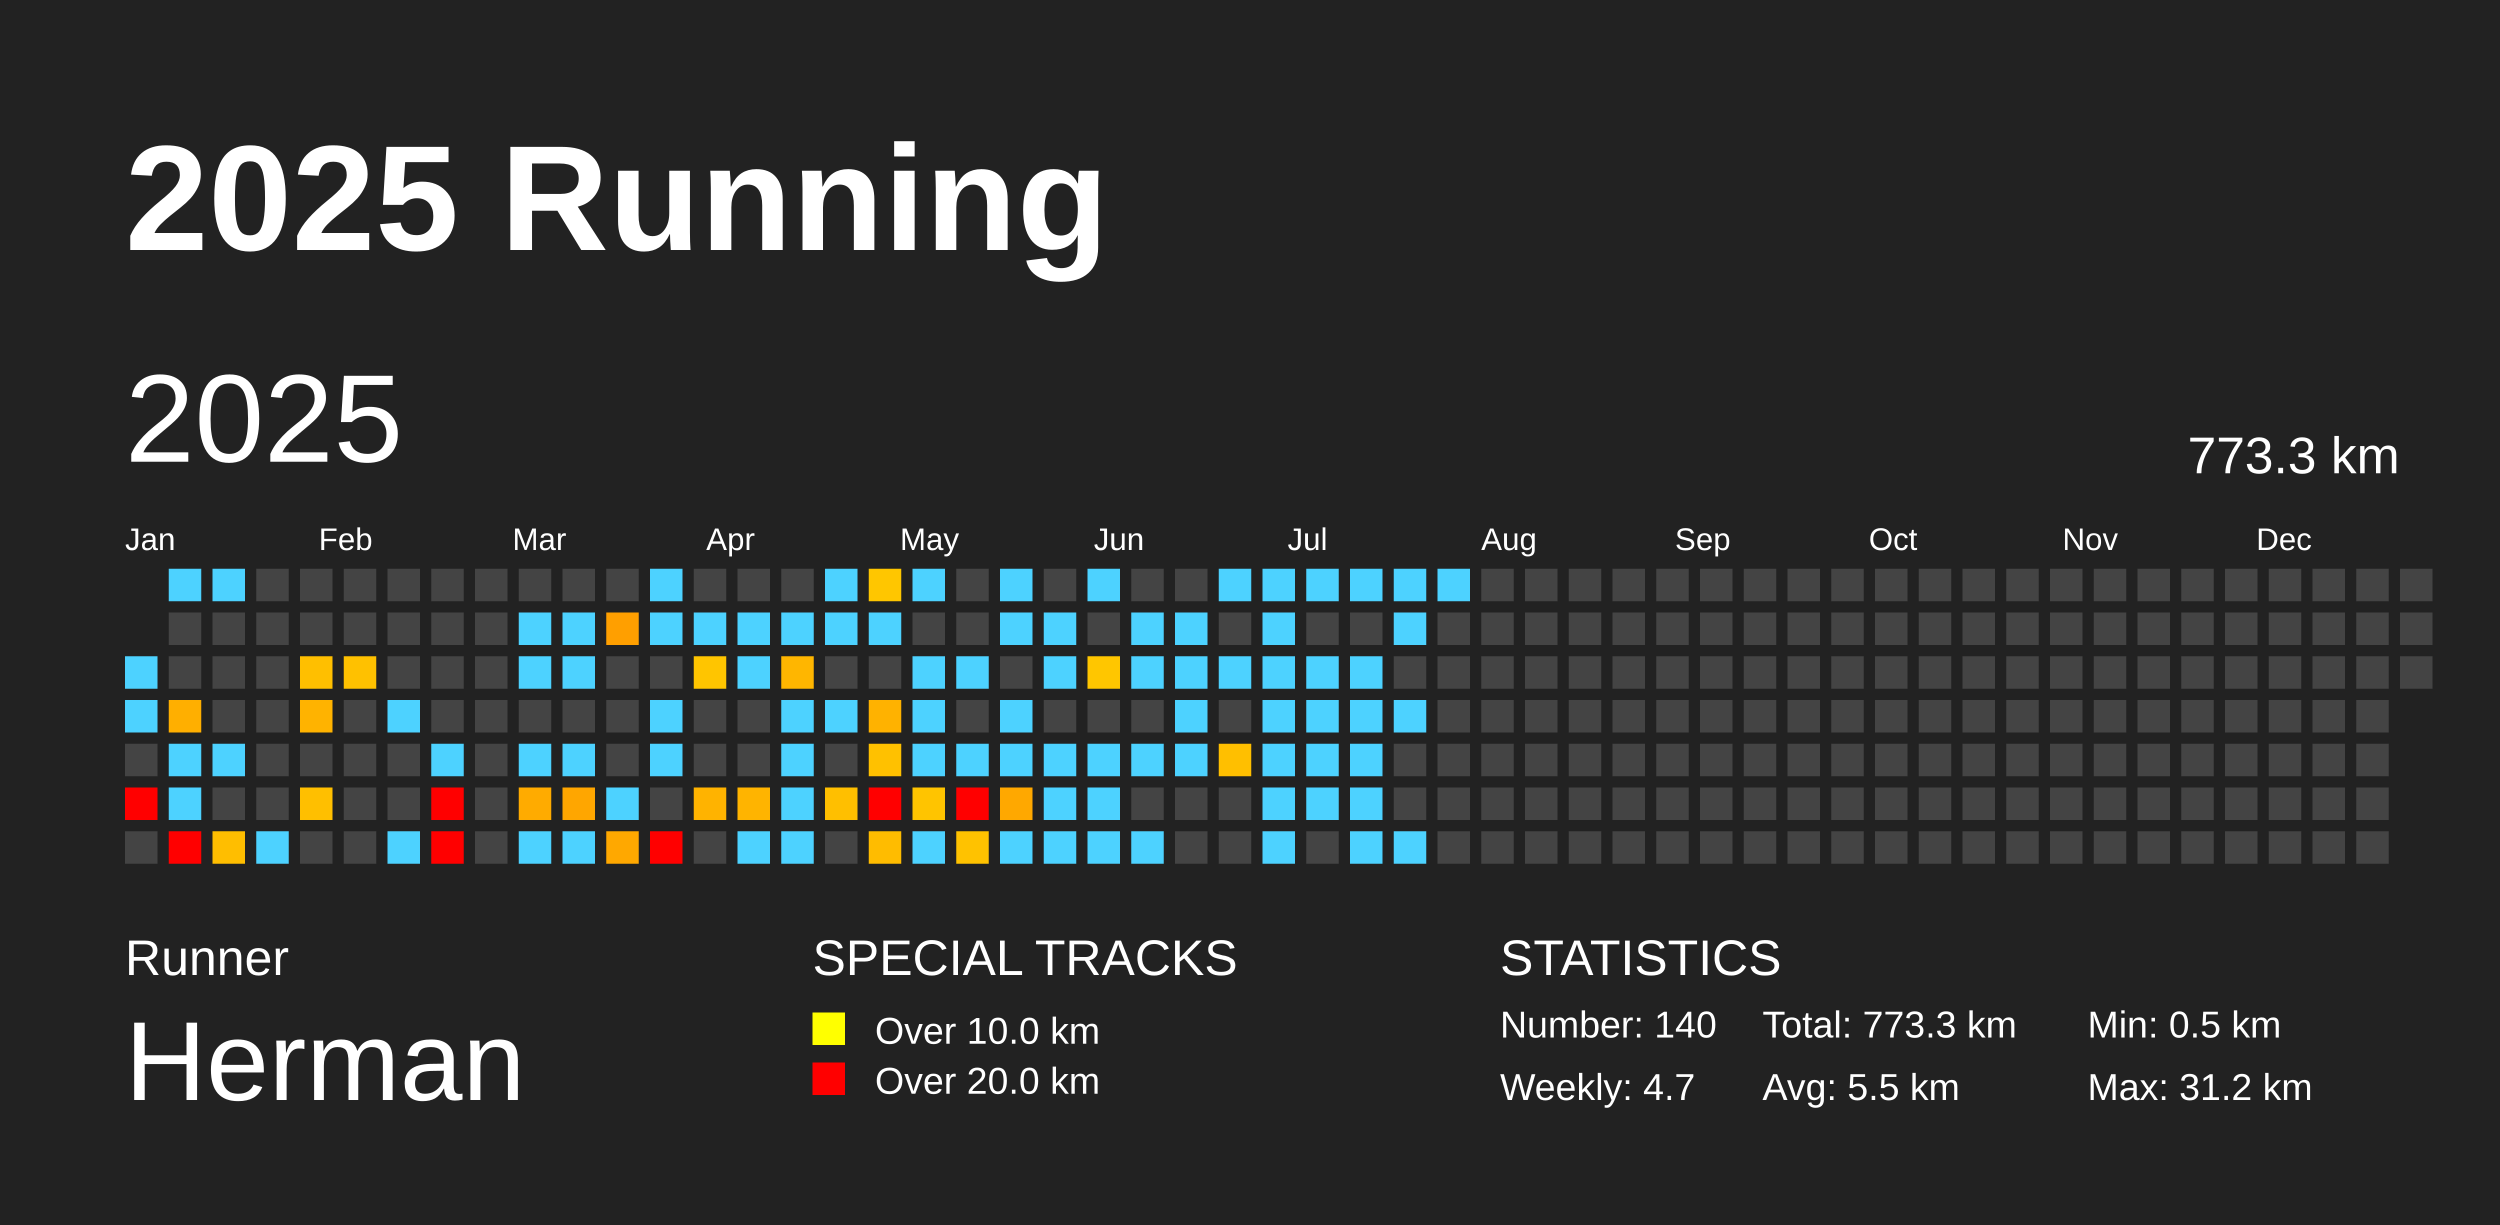
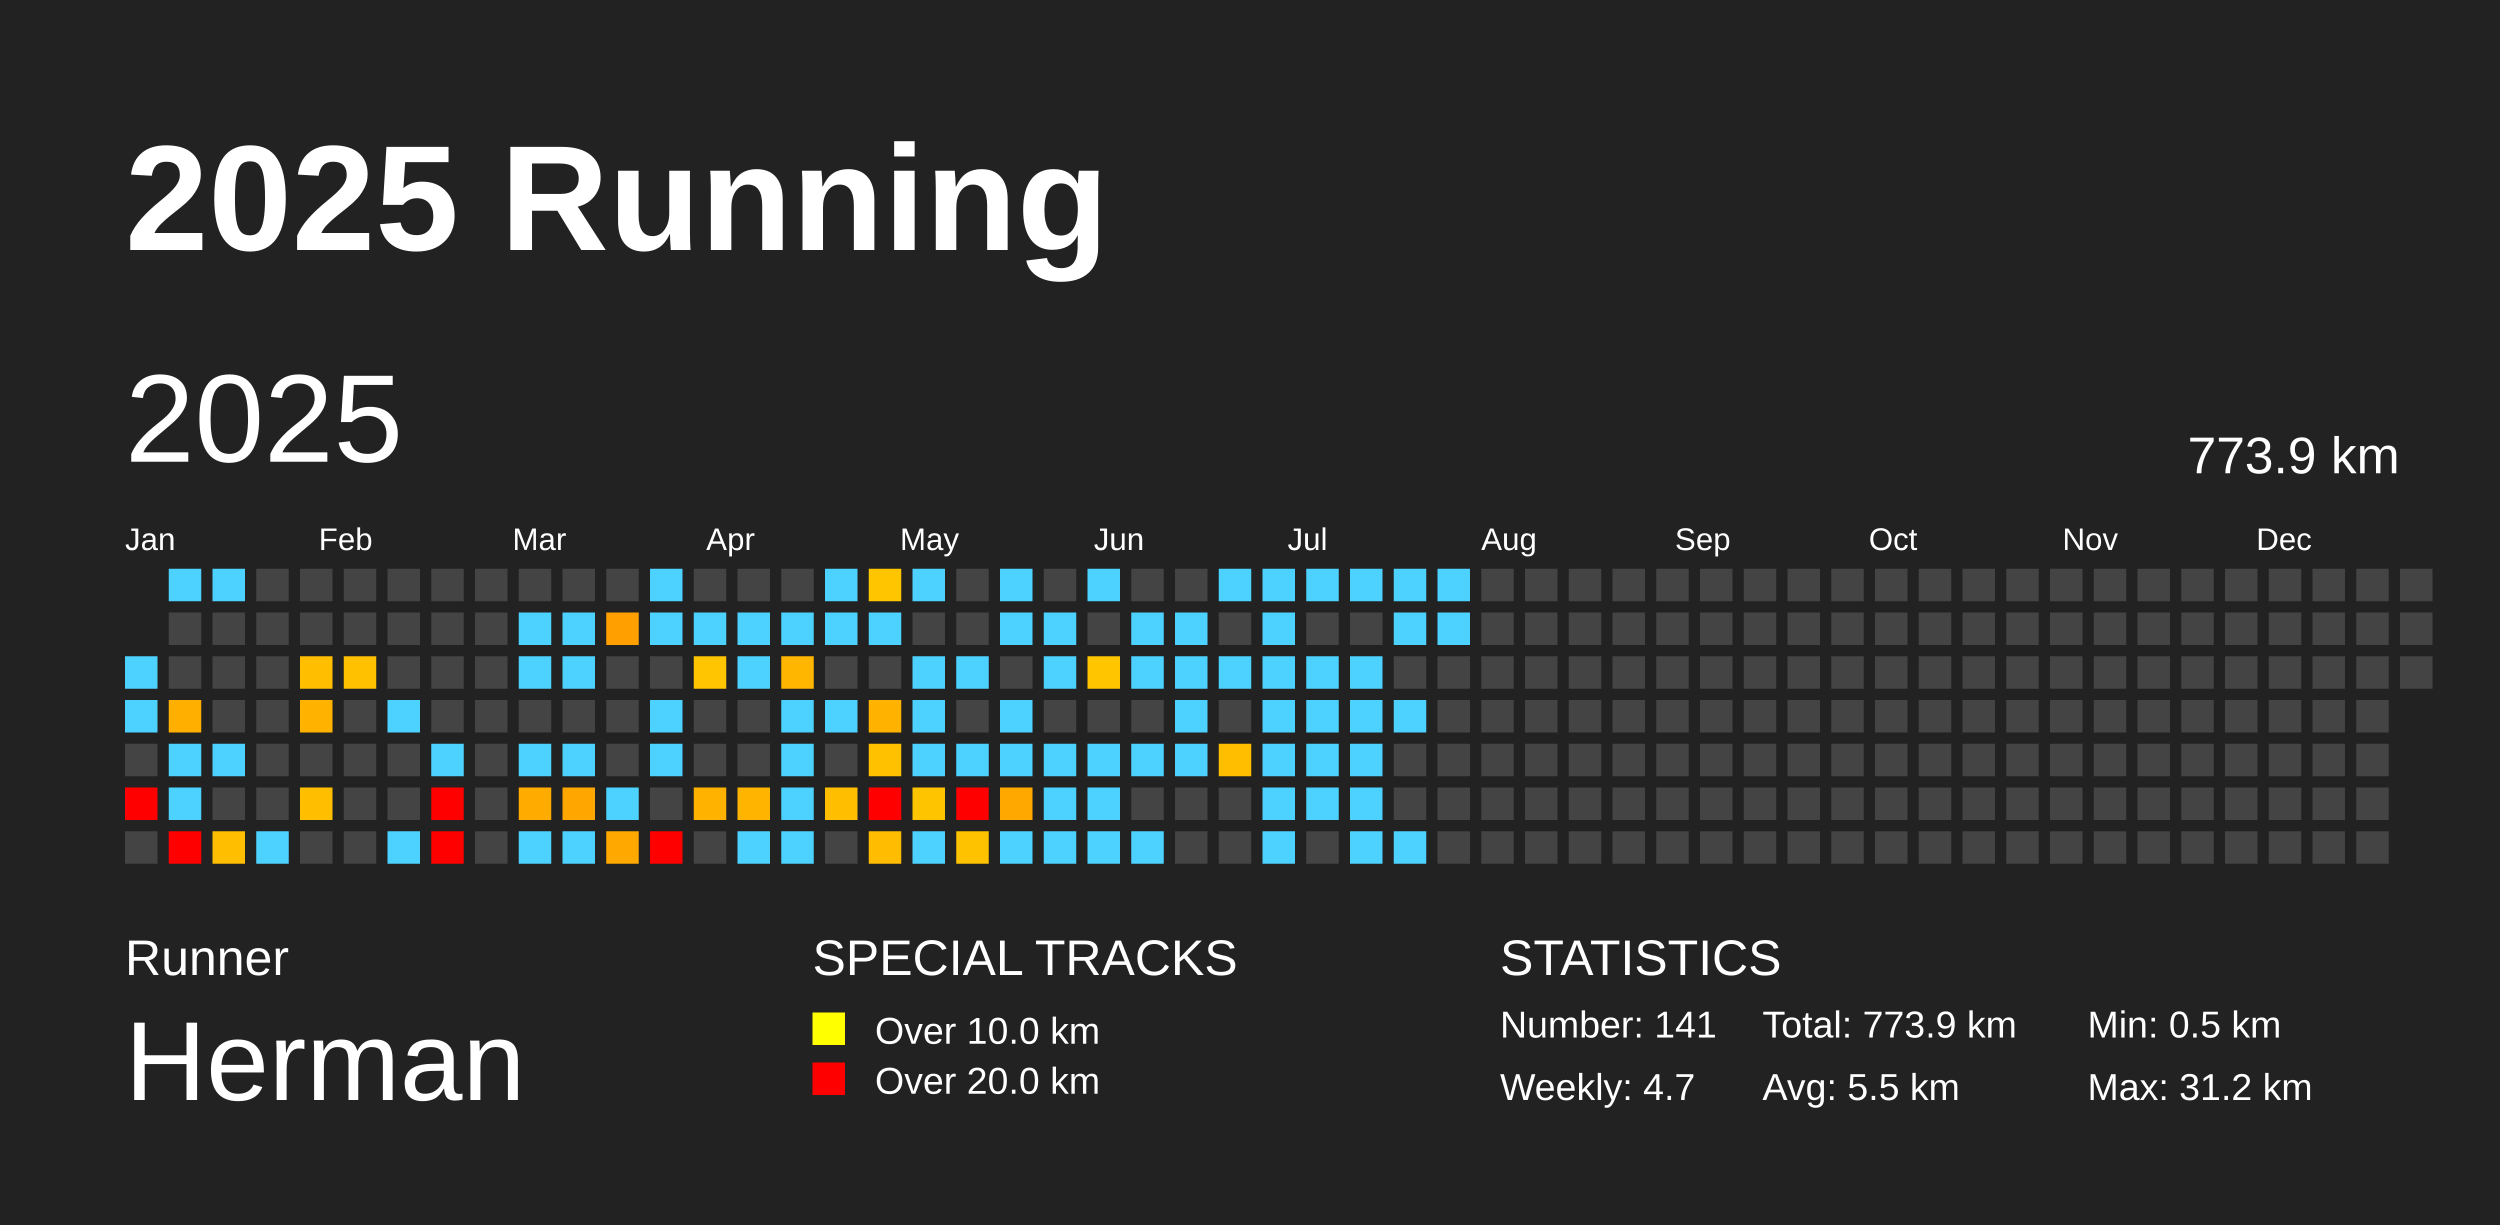
<svg xmlns="http://www.w3.org/2000/svg" baseProfile="full" height="98mm" version="1.1" viewBox="0,0,200,98" width="200mm">
  <defs />
  <rect fill="#222222" height="98" width="200" x="0" y="0" />
  <text fill="#FFFFFF" style="font-size:12px; font-family:Arial; font-weight:bold;" x="10" y="20">2025 Running</text>
  <text fill="#FFFFFF" style="font-size:4px; font-family:Arial" x="10" y="78">Runner</text>
  <text fill="#FFFFFF" style="font-size:9px; font-family:Arial" x="10" y="88">Herman</text>
  <text fill="#FFFFFF" style="font-size:4px; font-family:Arial" x="65" y="78">SPECIAL TRACKS</text>
  <rect fill="yellow" height="2.6" width="2.6" x="65" y="81" />
  <text fill="#FFFFFF" style="font-size:3px; font-family:Arial" x="70" y="83.5">Over 10.0 km</text>
  <rect fill="red" height="2.6" width="2.6" x="65" y="85" />
  <text fill="#FFFFFF" style="font-size:3px; font-family:Arial" x="70" y="87.5">Over 20.0 km</text>
  <text fill="#FFFFFF" style="font-size:4px; font-family:Arial" x="120" y="78">STATISTICS</text>
-   <text fill="#FFFFFF" style="font-size:3px; font-family:Arial" x="120" y="83">Number: 140</text>
+   <text fill="#FFFFFF" style="font-size:3px; font-family:Arial" x="120" y="83">Number: 141</text>
  <text fill="#FFFFFF" style="font-size:3px; font-family:Arial" x="120" y="88">Weekly: 4.7</text>
-   <text fill="#FFFFFF" style="font-size:3px; font-family:Arial" x="141" y="83">Total: 773.3 km</text>
+   <text fill="#FFFFFF" style="font-size:3px; font-family:Arial" x="141" y="83">Total: 773.9 km</text>
  <text fill="#FFFFFF" style="font-size:3px; font-family:Arial" x="141" y="88">Avg: 5.5 km</text>
  <text fill="#FFFFFF" style="font-size:3px; font-family:Arial" x="167" y="83">Min: 0.5 km</text>
  <text fill="#FFFFFF" style="font-size:3px; font-family:Arial" x="167" y="88">Max: 31.2 km</text>
  <text dominant-baseline="hanging" fill="#FFFFFF" style="font-size:10.0px; font-family:Arial;" x="10" y="30">2025</text>
-   <text dominant-baseline="hanging" fill="#FFFFFF" style="font-size:4.125px; font-family:Arial;" x="175" y="35">773.3 km</text>
+   <text dominant-baseline="hanging" fill="#FFFFFF" style="font-size:4.125px; font-family:Arial;" x="175" y="35">773.9 km</text>
  <text fill="#FFFFFF" style="font-size:2.5px; font-family:Arial" x="10.0" y="44">Jan</text>
  <text fill="#FFFFFF" style="font-size:2.5px; font-family:Arial" x="25.5" y="44">Feb</text>
  <text fill="#FFFFFF" style="font-size:2.5px; font-family:Arial" x="41.0" y="44">Mar</text>
  <text fill="#FFFFFF" style="font-size:2.5px; font-family:Arial" x="56.5" y="44">Apr</text>
  <text fill="#FFFFFF" style="font-size:2.5px; font-family:Arial" x="72.0" y="44">May</text>
  <text fill="#FFFFFF" style="font-size:2.5px; font-family:Arial" x="87.5" y="44">Jun</text>
  <text fill="#FFFFFF" style="font-size:2.5px; font-family:Arial" x="103.0" y="44">Jul</text>
  <text fill="#FFFFFF" style="font-size:2.5px; font-family:Arial" x="118.5" y="44">Aug</text>
  <text fill="#FFFFFF" style="font-size:2.5px; font-family:Arial" x="134.0" y="44">Sep</text>
  <text fill="#FFFFFF" style="font-size:2.5px; font-family:Arial" x="149.5" y="44">Oct</text>
  <text fill="#FFFFFF" style="font-size:2.5px; font-family:Arial" x="165.0" y="44">Nov</text>
  <text fill="#FFFFFF" style="font-size:2.5px; font-family:Arial" x="180.5" y="44">Dec</text>
  <rect fill="#4dd2ff" height="2.6" width="2.6" x="10.0" y="52.5" />
  <rect fill="#4dd2ff" height="2.6" width="2.6" x="10.0" y="56.0" />
  <rect fill="#444444" height="2.6" width="2.6" x="10.0" y="59.5" />
  <rect fill="red" height="2.6" width="2.6" x="10.0" y="63.0" />
  <rect fill="#444444" height="2.6" width="2.6" x="10.0" y="66.5" />
  <rect fill="#4dd2ff" height="2.6" width="2.6" x="13.5" y="45.5" />
  <rect fill="#444444" height="2.6" width="2.6" x="13.5" y="49.0" />
  <rect fill="#444444" height="2.6" width="2.6" x="13.5" y="52.5" />
  <rect fill="#ffaf00" height="2.6" width="2.6" x="13.5" y="56.0" />
  <rect fill="#4dd2ff" height="2.6" width="2.6" x="13.5" y="59.5" />
  <rect fill="#4dd2ff" height="2.6" width="2.6" x="13.5" y="63.0" />
  <rect fill="red" height="2.6" width="2.6" x="13.5" y="66.5" />
  <rect fill="#4dd2ff" height="2.6" width="2.6" x="17.0" y="45.5" />
  <rect fill="#444444" height="2.6" width="2.6" x="17.0" y="49.0" />
  <rect fill="#444444" height="2.6" width="2.6" x="17.0" y="52.5" />
  <rect fill="#444444" height="2.6" width="2.6" x="17.0" y="56.0" />
  <rect fill="#4dd2ff" height="2.6" width="2.6" x="17.0" y="59.5" />
  <rect fill="#444444" height="2.6" width="2.6" x="17.0" y="63.0" />
  <rect fill="#ffbe00" height="2.6" width="2.6" x="17.0" y="66.5" />
  <rect fill="#444444" height="2.6" width="2.6" x="20.5" y="45.5" />
  <rect fill="#444444" height="2.6" width="2.6" x="20.5" y="49.0" />
  <rect fill="#444444" height="2.6" width="2.6" x="20.5" y="52.5" />
  <rect fill="#444444" height="2.6" width="2.6" x="20.5" y="56.0" />
  <rect fill="#444444" height="2.6" width="2.6" x="20.5" y="59.5" />
  <rect fill="#444444" height="2.6" width="2.6" x="20.5" y="63.0" />
  <rect fill="#4dd2ff" height="2.6" width="2.6" x="20.5" y="66.5" />
  <rect fill="#444444" height="2.6" width="2.6" x="24.0" y="45.5" />
  <rect fill="#444444" height="2.6" width="2.6" x="24.0" y="49.0" />
  <rect fill="#ffbf00" height="2.6" width="2.6" x="24.0" y="52.5" />
  <rect fill="#ffb300" height="2.6" width="2.6" x="24.0" y="56.0" />
  <rect fill="#444444" height="2.6" width="2.6" x="24.0" y="59.5" />
  <rect fill="#ffbf00" height="2.6" width="2.6" x="24.0" y="63.0" />
  <rect fill="#444444" height="2.6" width="2.6" x="24.0" y="66.5" />
  <rect fill="#444444" height="2.6" width="2.6" x="27.5" y="45.5" />
  <rect fill="#444444" height="2.6" width="2.6" x="27.5" y="49.0" />
  <rect fill="#ffc100" height="2.6" width="2.6" x="27.5" y="52.5" />
  <rect fill="#444444" height="2.6" width="2.6" x="27.5" y="56.0" />
  <rect fill="#444444" height="2.6" width="2.6" x="27.5" y="59.5" />
  <rect fill="#444444" height="2.6" width="2.6" x="27.5" y="63.0" />
  <rect fill="#444444" height="2.6" width="2.6" x="27.5" y="66.5" />
  <rect fill="#444444" height="2.6" width="2.6" x="31.0" y="45.5" />
  <rect fill="#444444" height="2.6" width="2.6" x="31.0" y="49.0" />
  <rect fill="#444444" height="2.6" width="2.6" x="31.0" y="52.5" />
  <rect fill="#4dd2ff" height="2.6" width="2.6" x="31.0" y="56.0" />
  <rect fill="#444444" height="2.6" width="2.6" x="31.0" y="59.5" />
  <rect fill="#444444" height="2.6" width="2.6" x="31.0" y="63.0" />
  <rect fill="#4dd2ff" height="2.6" width="2.6" x="31.0" y="66.5" />
  <rect fill="#444444" height="2.6" width="2.6" x="34.5" y="45.5" />
  <rect fill="#444444" height="2.6" width="2.6" x="34.5" y="49.0" />
  <rect fill="#444444" height="2.6" width="2.6" x="34.5" y="52.5" />
  <rect fill="#444444" height="2.6" width="2.6" x="34.5" y="56.0" />
  <rect fill="#4dd2ff" height="2.6" width="2.6" x="34.5" y="59.5" />
  <rect fill="red" height="2.6" width="2.6" x="34.5" y="63.0" />
  <rect fill="red" height="2.6" width="2.6" x="34.5" y="66.5" />
  <rect fill="#444444" height="2.6" width="2.6" x="38.0" y="45.5" />
  <rect fill="#444444" height="2.6" width="2.6" x="38.0" y="49.0" />
  <rect fill="#444444" height="2.6" width="2.6" x="38.0" y="52.5" />
  <rect fill="#444444" height="2.6" width="2.6" x="38.0" y="56.0" />
  <rect fill="#444444" height="2.6" width="2.6" x="38.0" y="59.5" />
  <rect fill="#444444" height="2.6" width="2.6" x="38.0" y="63.0" />
  <rect fill="#444444" height="2.6" width="2.6" x="38.0" y="66.5" />
  <rect fill="#444444" height="2.6" width="2.6" x="41.5" y="45.5" />
  <rect fill="#4dd2ff" height="2.6" width="2.6" x="41.5" y="49.0" />
  <rect fill="#4dd2ff" height="2.6" width="2.6" x="41.5" y="52.5" />
  <rect fill="#444444" height="2.6" width="2.6" x="41.5" y="56.0" />
  <rect fill="#4dd2ff" height="2.6" width="2.6" x="41.5" y="59.5" />
  <rect fill="#ffab00" height="2.6" width="2.6" x="41.5" y="63.0" />
  <rect fill="#4dd2ff" height="2.6" width="2.6" x="41.5" y="66.5" />
  <rect fill="#444444" height="2.6" width="2.6" x="45.0" y="45.5" />
  <rect fill="#4dd2ff" height="2.6" width="2.6" x="45.0" y="49.0" />
  <rect fill="#4dd2ff" height="2.6" width="2.6" x="45.0" y="52.5" />
  <rect fill="#444444" height="2.6" width="2.6" x="45.0" y="56.0" />
  <rect fill="#4dd2ff" height="2.6" width="2.6" x="45.0" y="59.5" />
  <rect fill="#ffa600" height="2.6" width="2.6" x="45.0" y="63.0" />
  <rect fill="#4dd2ff" height="2.6" width="2.6" x="45.0" y="66.5" />
  <rect fill="#444444" height="2.6" width="2.6" x="48.5" y="45.5" />
  <rect fill="#ff9f00" height="2.6" width="2.6" x="48.5" y="49.0" />
  <rect fill="#444444" height="2.6" width="2.6" x="48.5" y="52.5" />
  <rect fill="#444444" height="2.6" width="2.6" x="48.5" y="56.0" />
  <rect fill="#444444" height="2.6" width="2.6" x="48.5" y="59.5" />
  <rect fill="#4dd2ff" height="2.6" width="2.6" x="48.5" y="63.0" />
  <rect fill="#ffa800" height="2.6" width="2.6" x="48.5" y="66.5" />
  <rect fill="#4dd2ff" height="2.6" width="2.6" x="52.0" y="45.5" />
  <rect fill="#4dd2ff" height="2.6" width="2.6" x="52.0" y="49.0" />
  <rect fill="#444444" height="2.6" width="2.6" x="52.0" y="52.5" />
  <rect fill="#4dd2ff" height="2.6" width="2.6" x="52.0" y="56.0" />
  <rect fill="#4dd2ff" height="2.6" width="2.6" x="52.0" y="59.5" />
  <rect fill="#444444" height="2.6" width="2.6" x="52.0" y="63.0" />
  <rect fill="red" height="2.6" width="2.6" x="52.0" y="66.5" />
  <rect fill="#444444" height="2.6" width="2.6" x="55.5" y="45.5" />
  <rect fill="#4dd2ff" height="2.6" width="2.6" x="55.5" y="49.0" />
  <rect fill="#ffc500" height="2.6" width="2.6" x="55.5" y="52.5" />
  <rect fill="#444444" height="2.6" width="2.6" x="55.5" y="56.0" />
  <rect fill="#444444" height="2.6" width="2.6" x="55.5" y="59.5" />
  <rect fill="#ffb300" height="2.6" width="2.6" x="55.5" y="63.0" />
  <rect fill="#444444" height="2.6" width="2.6" x="55.5" y="66.5" />
  <rect fill="#444444" height="2.6" width="2.6" x="59.0" y="45.5" />
  <rect fill="#4dd2ff" height="2.6" width="2.6" x="59.0" y="49.0" />
  <rect fill="#4dd2ff" height="2.6" width="2.6" x="59.0" y="52.5" />
  <rect fill="#444444" height="2.6" width="2.6" x="59.0" y="56.0" />
  <rect fill="#444444" height="2.6" width="2.6" x="59.0" y="59.5" />
  <rect fill="#ffb400" height="2.6" width="2.6" x="59.0" y="63.0" />
  <rect fill="#4dd2ff" height="2.6" width="2.6" x="59.0" y="66.5" />
  <rect fill="#444444" height="2.6" width="2.6" x="62.5" y="45.5" />
  <rect fill="#4dd2ff" height="2.6" width="2.6" x="62.5" y="49.0" />
  <rect fill="#ffb600" height="2.6" width="2.6" x="62.5" y="52.5" />
  <rect fill="#4dd2ff" height="2.6" width="2.6" x="62.5" y="56.0" />
  <rect fill="#4dd2ff" height="2.6" width="2.6" x="62.5" y="59.5" />
  <rect fill="#4dd2ff" height="2.6" width="2.6" x="62.5" y="63.0" />
  <rect fill="#4dd2ff" height="2.6" width="2.6" x="62.5" y="66.5" />
  <rect fill="#4dd2ff" height="2.6" width="2.6" x="66.0" y="45.5" />
  <rect fill="#4dd2ff" height="2.6" width="2.6" x="66.0" y="49.0" />
  <rect fill="#444444" height="2.6" width="2.6" x="66.0" y="52.5" />
  <rect fill="#4dd2ff" height="2.6" width="2.6" x="66.0" y="56.0" />
  <rect fill="#444444" height="2.6" width="2.6" x="66.0" y="59.5" />
  <rect fill="#ffbf00" height="2.6" width="2.6" x="66.0" y="63.0" />
  <rect fill="#444444" height="2.6" width="2.6" x="66.0" y="66.5" />
  <rect fill="#ffc600" height="2.6" width="2.6" x="69.5" y="45.5" />
  <rect fill="#4dd2ff" height="2.6" width="2.6" x="69.5" y="49.0" />
  <rect fill="#444444" height="2.6" width="2.6" x="69.5" y="52.5" />
  <rect fill="#ffb200" height="2.6" width="2.6" x="69.5" y="56.0" />
  <rect fill="#ffc100" height="2.6" width="2.6" x="69.5" y="59.5" />
  <rect fill="red" height="2.6" width="2.6" x="69.5" y="63.0" />
  <rect fill="#ffbc00" height="2.6" width="2.6" x="69.5" y="66.5" />
  <rect fill="#4dd2ff" height="2.6" width="2.6" x="73.0" y="45.5" />
  <rect fill="#444444" height="2.6" width="2.6" x="73.0" y="49.0" />
  <rect fill="#4dd2ff" height="2.6" width="2.6" x="73.0" y="52.5" />
  <rect fill="#4dd2ff" height="2.6" width="2.6" x="73.0" y="56.0" />
  <rect fill="#4dd2ff" height="2.6" width="2.6" x="73.0" y="59.5" />
  <rect fill="#ffc400" height="2.6" width="2.6" x="73.0" y="63.0" />
  <rect fill="#4dd2ff" height="2.6" width="2.6" x="73.0" y="66.5" />
  <rect fill="#444444" height="2.6" width="2.6" x="76.5" y="45.5" />
  <rect fill="#444444" height="2.6" width="2.6" x="76.5" y="49.0" />
  <rect fill="#4dd2ff" height="2.6" width="2.6" x="76.5" y="52.5" />
  <rect fill="#444444" height="2.6" width="2.6" x="76.5" y="56.0" />
  <rect fill="#4dd2ff" height="2.6" width="2.6" x="76.5" y="59.5" />
  <rect fill="red" height="2.6" width="2.6" x="76.5" y="63.0" />
  <rect fill="#ffc200" height="2.6" width="2.6" x="76.5" y="66.5" />
  <rect fill="#4dd2ff" height="2.6" width="2.6" x="80.0" y="45.5" />
  <rect fill="#4dd2ff" height="2.6" width="2.6" x="80.0" y="49.0" />
  <rect fill="#444444" height="2.6" width="2.6" x="80.0" y="52.5" />
  <rect fill="#4dd2ff" height="2.6" width="2.6" x="80.0" y="56.0" />
  <rect fill="#4dd2ff" height="2.6" width="2.6" x="80.0" y="59.5" />
  <rect fill="#ffa800" height="2.6" width="2.6" x="80.0" y="63.0" />
  <rect fill="#4dd2ff" height="2.6" width="2.6" x="80.0" y="66.5" />
  <rect fill="#444444" height="2.6" width="2.6" x="83.5" y="45.5" />
  <rect fill="#4dd2ff" height="2.6" width="2.6" x="83.5" y="49.0" />
  <rect fill="#4dd2ff" height="2.6" width="2.6" x="83.5" y="52.5" />
  <rect fill="#444444" height="2.6" width="2.6" x="83.5" y="56.0" />
  <rect fill="#4dd2ff" height="2.6" width="2.6" x="83.5" y="59.5" />
  <rect fill="#4dd2ff" height="2.6" width="2.6" x="83.5" y="63.0" />
  <rect fill="#4dd2ff" height="2.6" width="2.6" x="83.5" y="66.5" />
  <rect fill="#4dd2ff" height="2.6" width="2.6" x="87.0" y="45.5" />
  <rect fill="#444444" height="2.6" width="2.6" x="87.0" y="49.0" />
  <rect fill="#ffc600" height="2.6" width="2.6" x="87.0" y="52.5" />
  <rect fill="#444444" height="2.6" width="2.6" x="87.0" y="56.0" />
  <rect fill="#4dd2ff" height="2.6" width="2.6" x="87.0" y="59.5" />
  <rect fill="#4dd2ff" height="2.6" width="2.6" x="87.0" y="63.0" />
  <rect fill="#4dd2ff" height="2.6" width="2.6" x="87.0" y="66.5" />
  <rect fill="#444444" height="2.6" width="2.6" x="90.5" y="45.5" />
  <rect fill="#4dd2ff" height="2.6" width="2.6" x="90.5" y="49.0" />
  <rect fill="#4dd2ff" height="2.6" width="2.6" x="90.5" y="52.5" />
  <rect fill="#444444" height="2.6" width="2.6" x="90.5" y="56.0" />
  <rect fill="#4dd2ff" height="2.6" width="2.6" x="90.5" y="59.5" />
  <rect fill="#444444" height="2.6" width="2.6" x="90.5" y="63.0" />
  <rect fill="#4dd2ff" height="2.6" width="2.6" x="90.5" y="66.5" />
  <rect fill="#444444" height="2.6" width="2.6" x="94.0" y="45.5" />
  <rect fill="#4dd2ff" height="2.6" width="2.6" x="94.0" y="49.0" />
  <rect fill="#4dd2ff" height="2.6" width="2.6" x="94.0" y="52.5" />
  <rect fill="#4dd2ff" height="2.6" width="2.6" x="94.0" y="56.0" />
  <rect fill="#4dd2ff" height="2.6" width="2.6" x="94.0" y="59.5" />
  <rect fill="#444444" height="2.6" width="2.6" x="94.0" y="63.0" />
  <rect fill="#444444" height="2.6" width="2.6" x="94.0" y="66.5" />
  <rect fill="#4dd2ff" height="2.6" width="2.6" x="97.5" y="45.5" />
  <rect fill="#444444" height="2.6" width="2.6" x="97.5" y="49.0" />
  <rect fill="#4dd2ff" height="2.6" width="2.6" x="97.5" y="52.5" />
  <rect fill="#444444" height="2.6" width="2.6" x="97.5" y="56.0" />
  <rect fill="#ffbf00" height="2.6" width="2.6" x="97.5" y="59.5" />
  <rect fill="#444444" height="2.6" width="2.6" x="97.5" y="63.0" />
  <rect fill="#444444" height="2.6" width="2.6" x="97.5" y="66.5" />
  <rect fill="#4dd2ff" height="2.6" width="2.6" x="101.0" y="45.5" />
  <rect fill="#4dd2ff" height="2.6" width="2.6" x="101.0" y="49.0" />
  <rect fill="#4dd2ff" height="2.6" width="2.6" x="101.0" y="52.5" />
  <rect fill="#4dd2ff" height="2.6" width="2.6" x="101.0" y="56.0" />
  <rect fill="#4dd2ff" height="2.6" width="2.6" x="101.0" y="59.5" />
  <rect fill="#4dd2ff" height="2.6" width="2.6" x="101.0" y="63.0" />
  <rect fill="#4dd2ff" height="2.6" width="2.6" x="101.0" y="66.5" />
  <rect fill="#4dd2ff" height="2.6" width="2.6" x="104.5" y="45.5" />
  <rect fill="#444444" height="2.6" width="2.6" x="104.5" y="49.0" />
  <rect fill="#4dd2ff" height="2.6" width="2.6" x="104.5" y="52.5" />
  <rect fill="#4dd2ff" height="2.6" width="2.6" x="104.5" y="56.0" />
  <rect fill="#4dd2ff" height="2.6" width="2.6" x="104.5" y="59.5" />
  <rect fill="#4dd2ff" height="2.6" width="2.6" x="104.5" y="63.0" />
  <rect fill="#444444" height="2.6" width="2.6" x="104.5" y="66.5" />
  <rect fill="#4dd2ff" height="2.6" width="2.6" x="108.0" y="45.5" />
  <rect fill="#444444" height="2.6" width="2.6" x="108.0" y="49.0" />
  <rect fill="#4dd2ff" height="2.6" width="2.6" x="108.0" y="52.5" />
  <rect fill="#4dd2ff" height="2.6" width="2.6" x="108.0" y="56.0" />
  <rect fill="#4dd2ff" height="2.6" width="2.6" x="108.0" y="59.5" />
  <rect fill="#4dd2ff" height="2.6" width="2.6" x="108.0" y="63.0" />
  <rect fill="#4dd2ff" height="2.6" width="2.6" x="108.0" y="66.5" />
  <rect fill="#4dd2ff" height="2.6" width="2.6" x="111.5" y="45.5" />
  <rect fill="#4dd2ff" height="2.6" width="2.6" x="111.5" y="49.0" />
  <rect fill="#444444" height="2.6" width="2.6" x="111.5" y="52.5" />
  <rect fill="#4dd2ff" height="2.6" width="2.6" x="111.5" y="56.0" />
  <rect fill="#444444" height="2.6" width="2.6" x="111.5" y="59.5" />
  <rect fill="#444444" height="2.6" width="2.6" x="111.5" y="63.0" />
  <rect fill="#4dd2ff" height="2.6" width="2.6" x="111.5" y="66.5" />
  <rect fill="#4dd2ff" height="2.6" width="2.6" x="115.0" y="45.5" />
-   <rect fill="#444444" height="2.6" width="2.6" x="115.0" y="49.0" />
+   <rect fill="#4dd2ff" height="2.6" width="2.6" x="115.0" y="49.0" />
  <rect fill="#444444" height="2.6" width="2.6" x="115.0" y="52.5" />
  <rect fill="#444444" height="2.6" width="2.6" x="115.0" y="56.0" />
  <rect fill="#444444" height="2.6" width="2.6" x="115.0" y="59.5" />
  <rect fill="#444444" height="2.6" width="2.6" x="115.0" y="63.0" />
  <rect fill="#444444" height="2.6" width="2.6" x="115.0" y="66.5" />
  <rect fill="#444444" height="2.6" width="2.6" x="118.5" y="45.5" />
  <rect fill="#444444" height="2.6" width="2.6" x="118.5" y="49.0" />
  <rect fill="#444444" height="2.6" width="2.6" x="118.5" y="52.5" />
  <rect fill="#444444" height="2.6" width="2.6" x="118.5" y="56.0" />
  <rect fill="#444444" height="2.6" width="2.6" x="118.5" y="59.5" />
  <rect fill="#444444" height="2.6" width="2.6" x="118.5" y="63.0" />
  <rect fill="#444444" height="2.6" width="2.6" x="118.5" y="66.5" />
  <rect fill="#444444" height="2.6" width="2.6" x="122.0" y="45.5" />
  <rect fill="#444444" height="2.6" width="2.6" x="122.0" y="49.0" />
  <rect fill="#444444" height="2.6" width="2.6" x="122.0" y="52.5" />
  <rect fill="#444444" height="2.6" width="2.6" x="122.0" y="56.0" />
  <rect fill="#444444" height="2.6" width="2.6" x="122.0" y="59.5" />
  <rect fill="#444444" height="2.6" width="2.6" x="122.0" y="63.0" />
  <rect fill="#444444" height="2.6" width="2.6" x="122.0" y="66.5" />
  <rect fill="#444444" height="2.6" width="2.6" x="125.5" y="45.5" />
  <rect fill="#444444" height="2.6" width="2.6" x="125.5" y="49.0" />
  <rect fill="#444444" height="2.6" width="2.6" x="125.5" y="52.5" />
  <rect fill="#444444" height="2.6" width="2.6" x="125.5" y="56.0" />
  <rect fill="#444444" height="2.6" width="2.6" x="125.5" y="59.5" />
  <rect fill="#444444" height="2.6" width="2.6" x="125.5" y="63.0" />
  <rect fill="#444444" height="2.6" width="2.6" x="125.5" y="66.5" />
  <rect fill="#444444" height="2.6" width="2.6" x="129.0" y="45.5" />
  <rect fill="#444444" height="2.6" width="2.6" x="129.0" y="49.0" />
  <rect fill="#444444" height="2.6" width="2.6" x="129.0" y="52.5" />
  <rect fill="#444444" height="2.6" width="2.6" x="129.0" y="56.0" />
  <rect fill="#444444" height="2.6" width="2.6" x="129.0" y="59.5" />
  <rect fill="#444444" height="2.6" width="2.6" x="129.0" y="63.0" />
  <rect fill="#444444" height="2.6" width="2.6" x="129.0" y="66.5" />
  <rect fill="#444444" height="2.6" width="2.6" x="132.5" y="45.5" />
  <rect fill="#444444" height="2.6" width="2.6" x="132.5" y="49.0" />
  <rect fill="#444444" height="2.6" width="2.6" x="132.5" y="52.5" />
  <rect fill="#444444" height="2.6" width="2.6" x="132.5" y="56.0" />
  <rect fill="#444444" height="2.6" width="2.6" x="132.5" y="59.5" />
  <rect fill="#444444" height="2.6" width="2.6" x="132.5" y="63.0" />
  <rect fill="#444444" height="2.6" width="2.6" x="132.5" y="66.5" />
  <rect fill="#444444" height="2.6" width="2.6" x="136.0" y="45.5" />
  <rect fill="#444444" height="2.6" width="2.6" x="136.0" y="49.0" />
  <rect fill="#444444" height="2.6" width="2.6" x="136.0" y="52.5" />
  <rect fill="#444444" height="2.6" width="2.6" x="136.0" y="56.0" />
  <rect fill="#444444" height="2.6" width="2.6" x="136.0" y="59.5" />
  <rect fill="#444444" height="2.6" width="2.6" x="136.0" y="63.0" />
  <rect fill="#444444" height="2.6" width="2.6" x="136.0" y="66.5" />
  <rect fill="#444444" height="2.6" width="2.6" x="139.5" y="45.5" />
  <rect fill="#444444" height="2.6" width="2.6" x="139.5" y="49.0" />
  <rect fill="#444444" height="2.6" width="2.6" x="139.5" y="52.5" />
  <rect fill="#444444" height="2.6" width="2.6" x="139.5" y="56.0" />
  <rect fill="#444444" height="2.6" width="2.6" x="139.5" y="59.5" />
  <rect fill="#444444" height="2.6" width="2.6" x="139.5" y="63.0" />
  <rect fill="#444444" height="2.6" width="2.6" x="139.5" y="66.5" />
  <rect fill="#444444" height="2.6" width="2.6" x="143.0" y="45.5" />
  <rect fill="#444444" height="2.6" width="2.6" x="143.0" y="49.0" />
  <rect fill="#444444" height="2.6" width="2.6" x="143.0" y="52.5" />
  <rect fill="#444444" height="2.6" width="2.6" x="143.0" y="56.0" />
  <rect fill="#444444" height="2.6" width="2.6" x="143.0" y="59.5" />
  <rect fill="#444444" height="2.6" width="2.6" x="143.0" y="63.0" />
  <rect fill="#444444" height="2.6" width="2.6" x="143.0" y="66.5" />
  <rect fill="#444444" height="2.6" width="2.6" x="146.5" y="45.5" />
  <rect fill="#444444" height="2.6" width="2.6" x="146.5" y="49.0" />
  <rect fill="#444444" height="2.6" width="2.6" x="146.5" y="52.5" />
  <rect fill="#444444" height="2.6" width="2.6" x="146.5" y="56.0" />
  <rect fill="#444444" height="2.6" width="2.6" x="146.5" y="59.5" />
  <rect fill="#444444" height="2.6" width="2.6" x="146.5" y="63.0" />
  <rect fill="#444444" height="2.6" width="2.6" x="146.5" y="66.5" />
  <rect fill="#444444" height="2.6" width="2.6" x="150.0" y="45.5" />
  <rect fill="#444444" height="2.6" width="2.6" x="150.0" y="49.0" />
  <rect fill="#444444" height="2.6" width="2.6" x="150.0" y="52.5" />
  <rect fill="#444444" height="2.6" width="2.6" x="150.0" y="56.0" />
  <rect fill="#444444" height="2.6" width="2.6" x="150.0" y="59.5" />
  <rect fill="#444444" height="2.6" width="2.6" x="150.0" y="63.0" />
  <rect fill="#444444" height="2.6" width="2.6" x="150.0" y="66.5" />
  <rect fill="#444444" height="2.6" width="2.6" x="153.5" y="45.5" />
  <rect fill="#444444" height="2.6" width="2.6" x="153.5" y="49.0" />
  <rect fill="#444444" height="2.6" width="2.6" x="153.5" y="52.5" />
  <rect fill="#444444" height="2.6" width="2.6" x="153.5" y="56.0" />
  <rect fill="#444444" height="2.6" width="2.6" x="153.5" y="59.5" />
  <rect fill="#444444" height="2.6" width="2.6" x="153.5" y="63.0" />
  <rect fill="#444444" height="2.6" width="2.6" x="153.5" y="66.5" />
  <rect fill="#444444" height="2.6" width="2.6" x="157.0" y="45.5" />
  <rect fill="#444444" height="2.6" width="2.6" x="157.0" y="49.0" />
  <rect fill="#444444" height="2.6" width="2.6" x="157.0" y="52.5" />
  <rect fill="#444444" height="2.6" width="2.6" x="157.0" y="56.0" />
  <rect fill="#444444" height="2.6" width="2.6" x="157.0" y="59.5" />
  <rect fill="#444444" height="2.6" width="2.6" x="157.0" y="63.0" />
  <rect fill="#444444" height="2.6" width="2.6" x="157.0" y="66.5" />
  <rect fill="#444444" height="2.6" width="2.6" x="160.5" y="45.5" />
  <rect fill="#444444" height="2.6" width="2.6" x="160.5" y="49.0" />
  <rect fill="#444444" height="2.6" width="2.6" x="160.5" y="52.5" />
  <rect fill="#444444" height="2.6" width="2.6" x="160.5" y="56.0" />
  <rect fill="#444444" height="2.6" width="2.6" x="160.5" y="59.5" />
  <rect fill="#444444" height="2.6" width="2.6" x="160.5" y="63.0" />
  <rect fill="#444444" height="2.6" width="2.6" x="160.5" y="66.5" />
  <rect fill="#444444" height="2.6" width="2.6" x="164.0" y="45.5" />
  <rect fill="#444444" height="2.6" width="2.6" x="164.0" y="49.0" />
  <rect fill="#444444" height="2.6" width="2.6" x="164.0" y="52.5" />
  <rect fill="#444444" height="2.6" width="2.6" x="164.0" y="56.0" />
  <rect fill="#444444" height="2.6" width="2.6" x="164.0" y="59.5" />
  <rect fill="#444444" height="2.6" width="2.6" x="164.0" y="63.0" />
  <rect fill="#444444" height="2.6" width="2.6" x="164.0" y="66.5" />
  <rect fill="#444444" height="2.6" width="2.6" x="167.5" y="45.5" />
  <rect fill="#444444" height="2.6" width="2.6" x="167.5" y="49.0" />
  <rect fill="#444444" height="2.6" width="2.6" x="167.5" y="52.5" />
  <rect fill="#444444" height="2.6" width="2.6" x="167.5" y="56.0" />
  <rect fill="#444444" height="2.6" width="2.6" x="167.5" y="59.5" />
  <rect fill="#444444" height="2.6" width="2.6" x="167.5" y="63.0" />
  <rect fill="#444444" height="2.6" width="2.6" x="167.5" y="66.5" />
  <rect fill="#444444" height="2.6" width="2.6" x="171.0" y="45.5" />
  <rect fill="#444444" height="2.6" width="2.6" x="171.0" y="49.0" />
  <rect fill="#444444" height="2.6" width="2.6" x="171.0" y="52.5" />
  <rect fill="#444444" height="2.6" width="2.6" x="171.0" y="56.0" />
  <rect fill="#444444" height="2.6" width="2.6" x="171.0" y="59.5" />
  <rect fill="#444444" height="2.6" width="2.6" x="171.0" y="63.0" />
  <rect fill="#444444" height="2.6" width="2.6" x="171.0" y="66.5" />
  <rect fill="#444444" height="2.6" width="2.6" x="174.5" y="45.5" />
  <rect fill="#444444" height="2.6" width="2.6" x="174.5" y="49.0" />
  <rect fill="#444444" height="2.6" width="2.6" x="174.5" y="52.5" />
  <rect fill="#444444" height="2.6" width="2.6" x="174.5" y="56.0" />
  <rect fill="#444444" height="2.6" width="2.6" x="174.5" y="59.5" />
  <rect fill="#444444" height="2.6" width="2.6" x="174.5" y="63.0" />
  <rect fill="#444444" height="2.6" width="2.6" x="174.5" y="66.5" />
  <rect fill="#444444" height="2.6" width="2.6" x="178.0" y="45.5" />
  <rect fill="#444444" height="2.6" width="2.6" x="178.0" y="49.0" />
  <rect fill="#444444" height="2.6" width="2.6" x="178.0" y="52.5" />
  <rect fill="#444444" height="2.6" width="2.6" x="178.0" y="56.0" />
  <rect fill="#444444" height="2.6" width="2.6" x="178.0" y="59.5" />
  <rect fill="#444444" height="2.6" width="2.6" x="178.0" y="63.0" />
  <rect fill="#444444" height="2.6" width="2.6" x="178.0" y="66.5" />
  <rect fill="#444444" height="2.6" width="2.6" x="181.5" y="45.5" />
  <rect fill="#444444" height="2.6" width="2.6" x="181.5" y="49.0" />
  <rect fill="#444444" height="2.6" width="2.6" x="181.5" y="52.5" />
  <rect fill="#444444" height="2.6" width="2.6" x="181.5" y="56.0" />
  <rect fill="#444444" height="2.6" width="2.6" x="181.5" y="59.5" />
  <rect fill="#444444" height="2.6" width="2.6" x="181.5" y="63.0" />
  <rect fill="#444444" height="2.6" width="2.6" x="181.5" y="66.5" />
  <rect fill="#444444" height="2.6" width="2.6" x="185.0" y="45.5" />
  <rect fill="#444444" height="2.6" width="2.6" x="185.0" y="49.0" />
  <rect fill="#444444" height="2.6" width="2.6" x="185.0" y="52.5" />
  <rect fill="#444444" height="2.6" width="2.6" x="185.0" y="56.0" />
  <rect fill="#444444" height="2.6" width="2.6" x="185.0" y="59.5" />
  <rect fill="#444444" height="2.6" width="2.6" x="185.0" y="63.0" />
  <rect fill="#444444" height="2.6" width="2.6" x="185.0" y="66.5" />
  <rect fill="#444444" height="2.6" width="2.6" x="188.5" y="45.5" />
  <rect fill="#444444" height="2.6" width="2.6" x="188.5" y="49.0" />
  <rect fill="#444444" height="2.6" width="2.6" x="188.5" y="52.5" />
  <rect fill="#444444" height="2.6" width="2.6" x="188.5" y="56.0" />
  <rect fill="#444444" height="2.6" width="2.6" x="188.5" y="59.5" />
  <rect fill="#444444" height="2.6" width="2.6" x="188.5" y="63.0" />
  <rect fill="#444444" height="2.6" width="2.6" x="188.5" y="66.5" />
  <rect fill="#444444" height="2.6" width="2.6" x="192.0" y="45.5" />
  <rect fill="#444444" height="2.6" width="2.6" x="192.0" y="49.0" />
  <rect fill="#444444" height="2.6" width="2.6" x="192.0" y="52.5" />
</svg>
